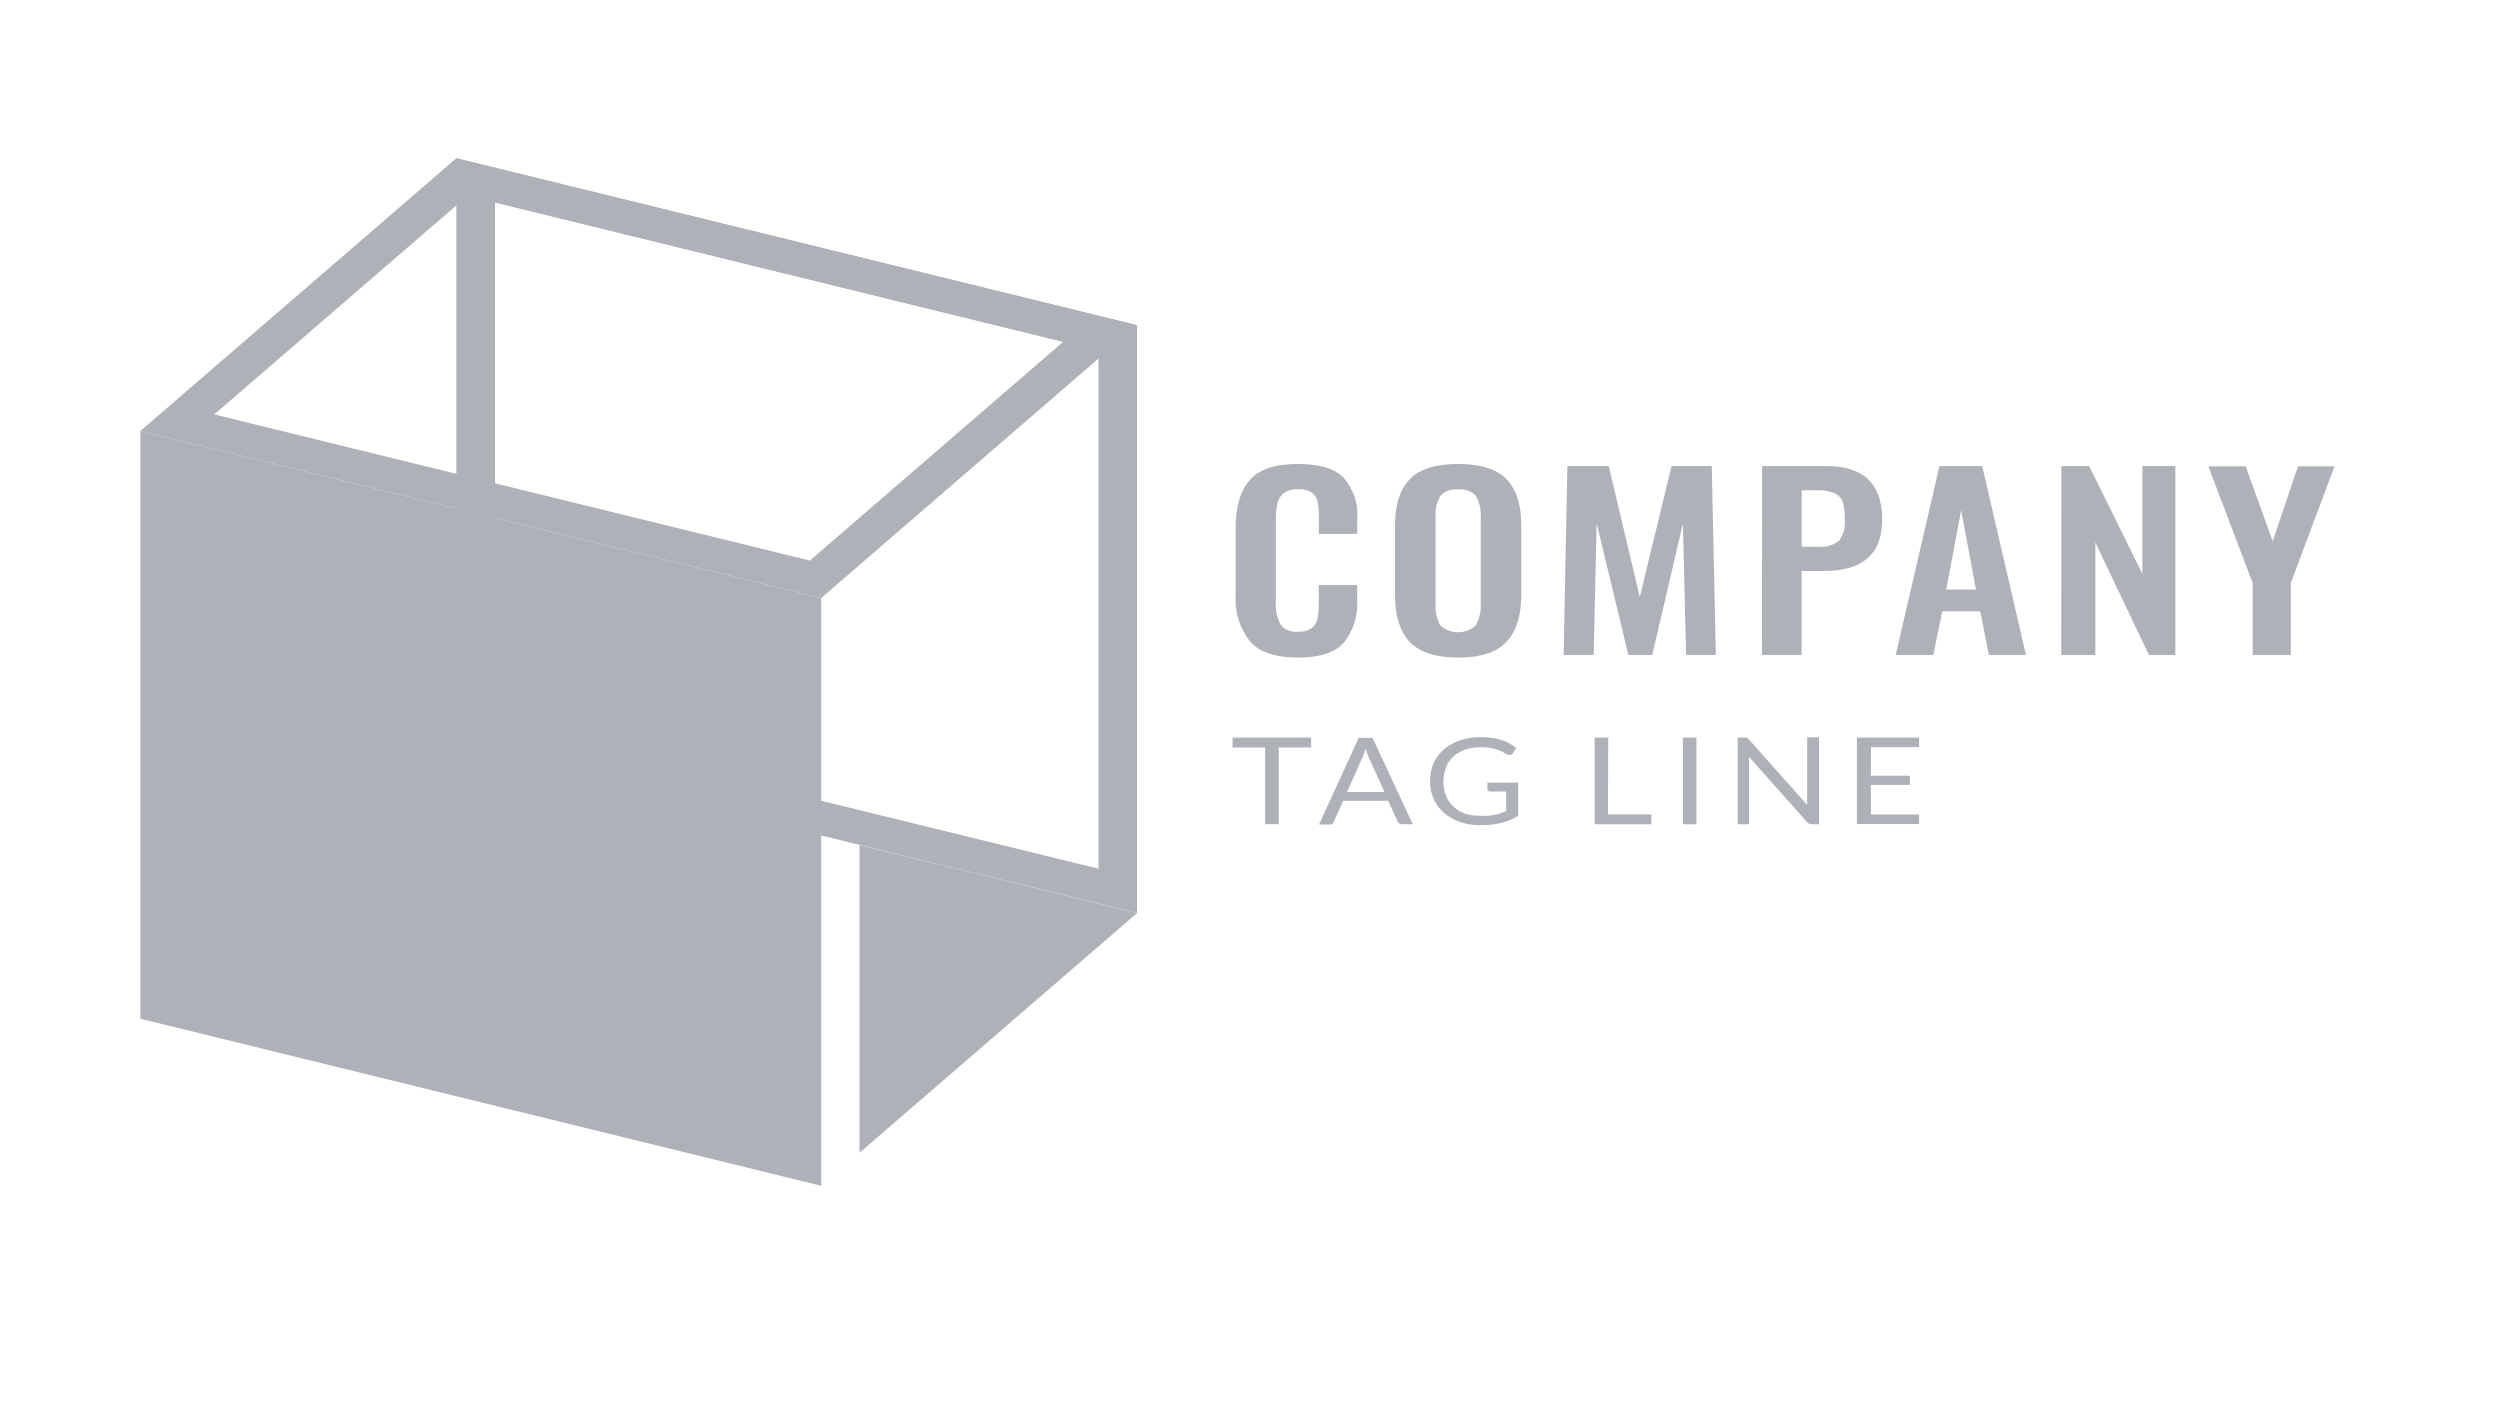
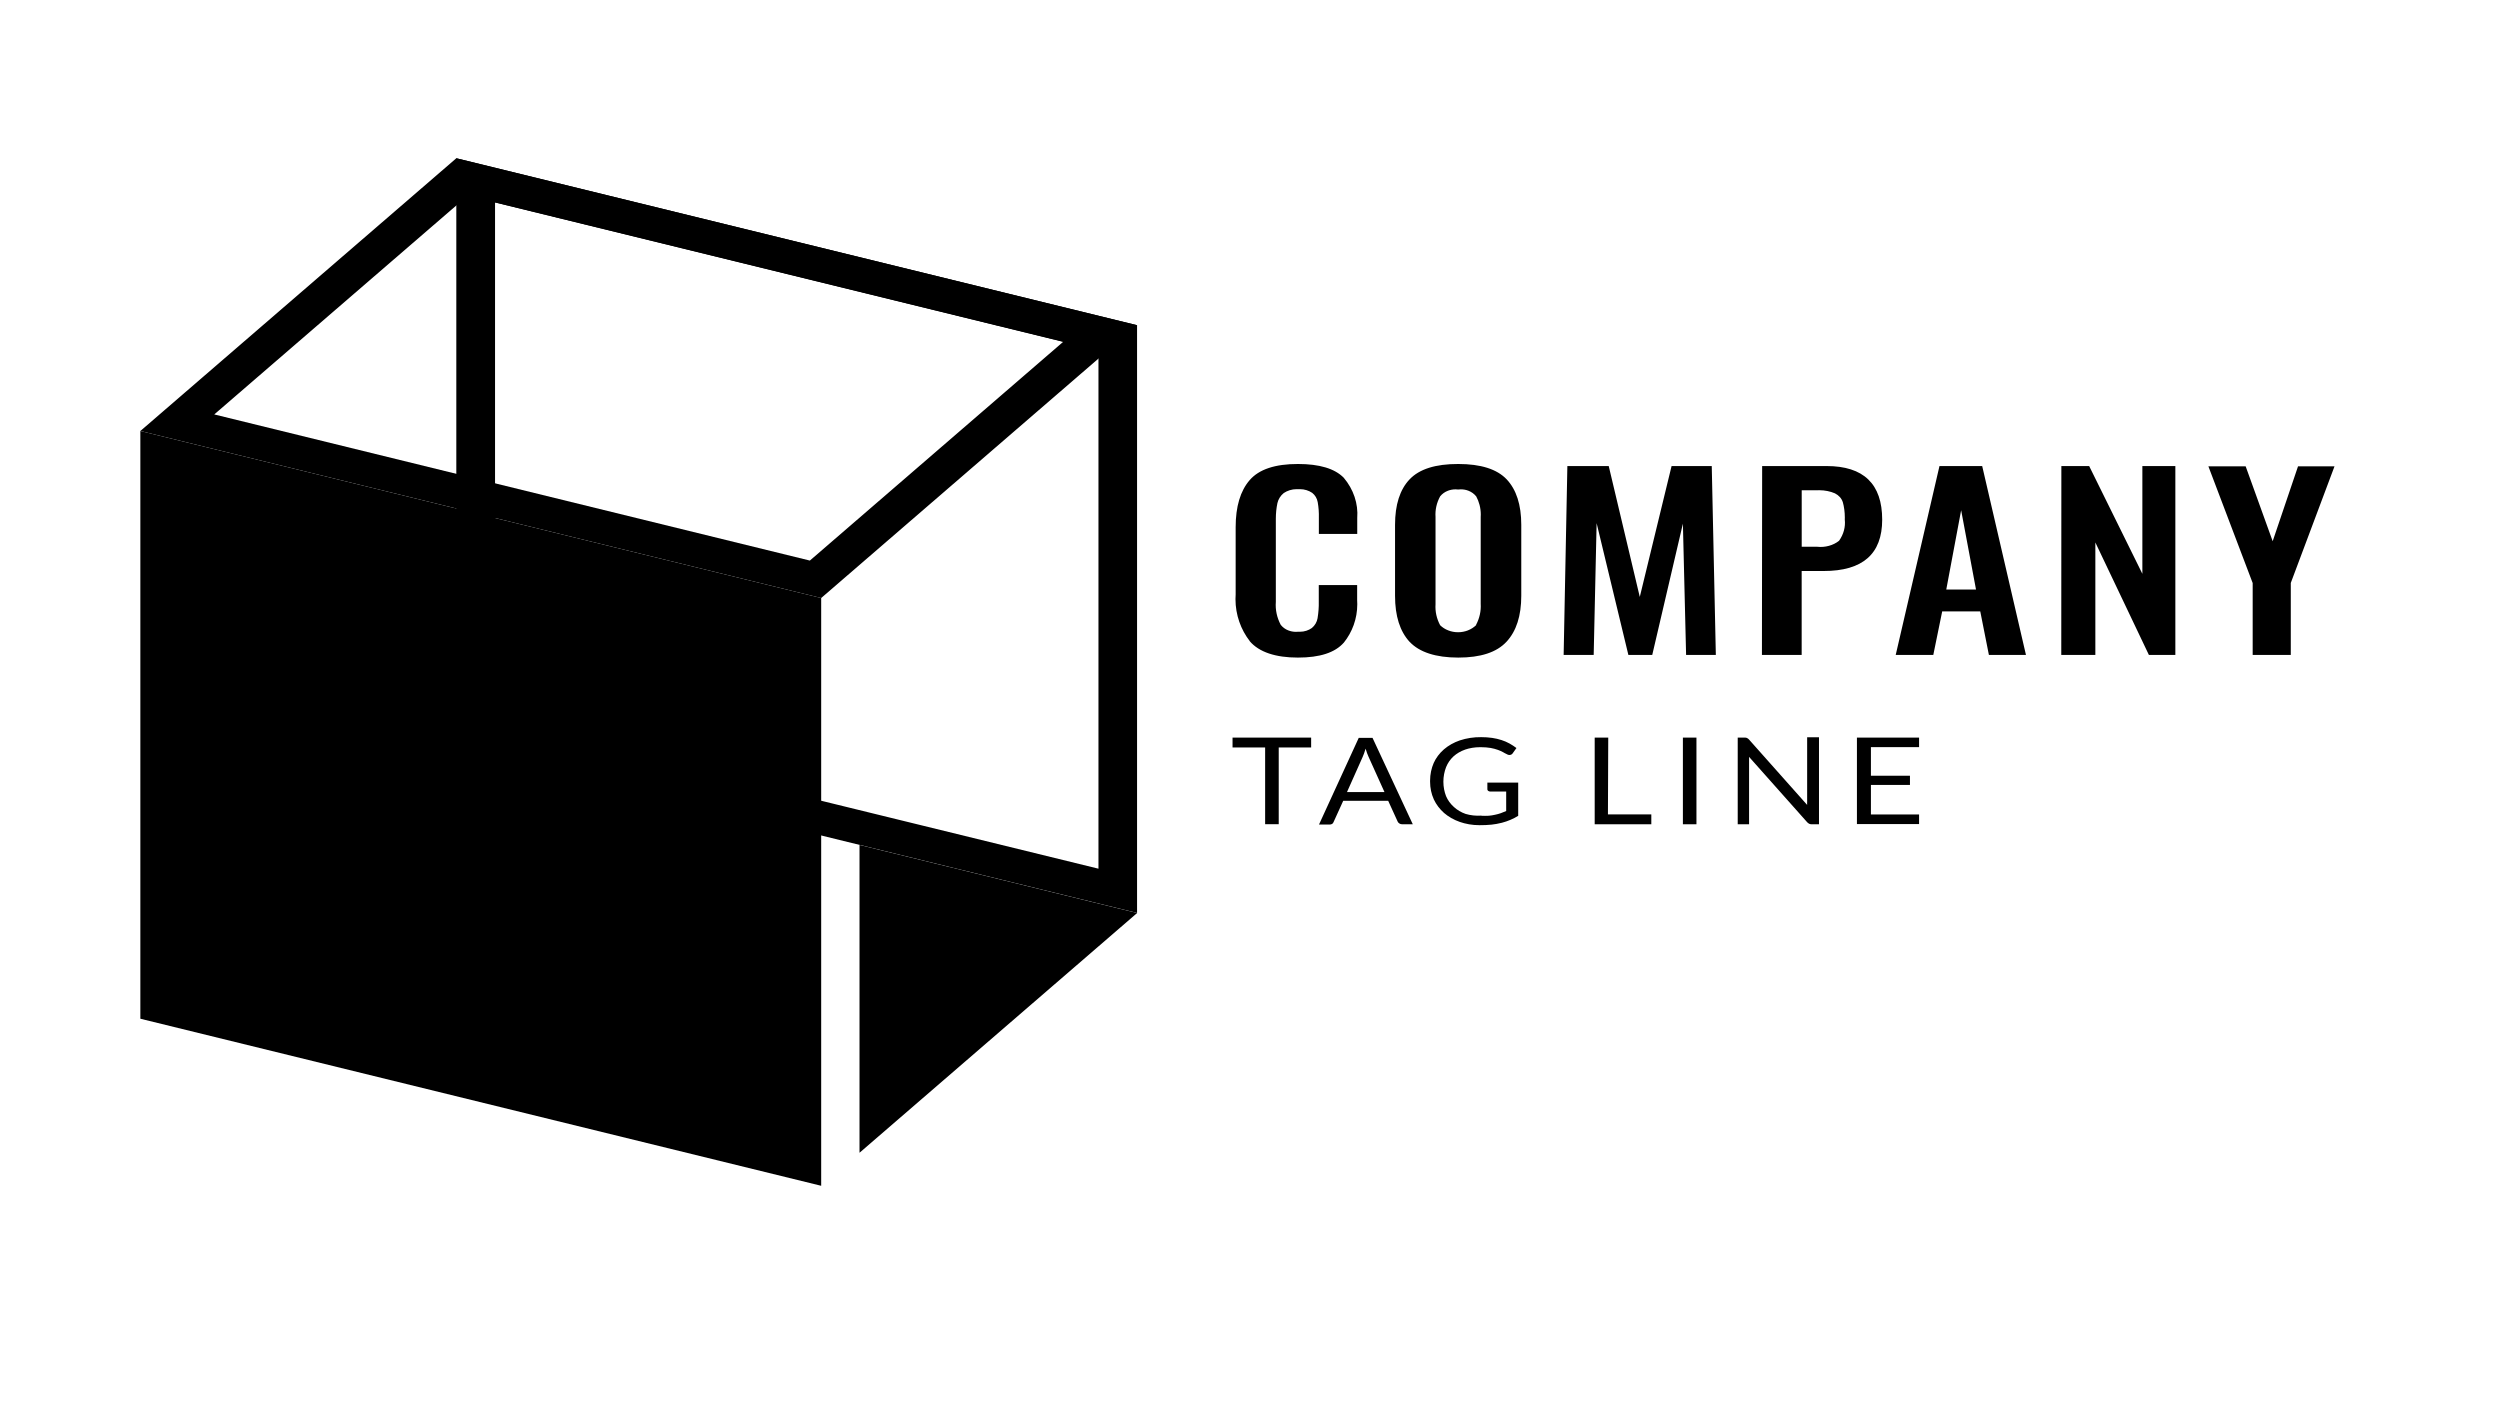
<svg xmlns="http://www.w3.org/2000/svg" version="1.1" width="57" height="32" viewBox="0 0 57 32">
-   <path fill="#afb1b8" d="M28.495 14.618c-0.203-0.262-0.326-0.596-0.326-0.958 0-0.036 0.001-0.071 0.004-0.107l-0 0.005v-1.538c0-0.471 0.107-0.829 0.321-1.075 0.213-0.245 0.581-0.367 1.101-0.366 0.489 0 0.837 0.105 1.042 0.313 0.224 0.266 0.333 0.591 0.308 0.92v0.362h-0.875v-0.366c0.003-0.119-0.005-0.239-0.026-0.358-0.015-0.087-0.060-0.161-0.125-0.212l-0.001-0.001c-0.079-0.053-0.175-0.084-0.279-0.084-0.013 0-0.026 0.001-0.039 0.001l0.002-0c-0.011-0.001-0.025-0.001-0.038-0.001-0.11 0-0.212 0.033-0.297 0.090l0.002-0.001c-0.072 0.058-0.124 0.139-0.145 0.232l-0 0.003c-0.022 0.105-0.035 0.226-0.035 0.351 0 0.010 0 0.021 0 0.031l-0-0.002v1.866c-0.014 0.18 0.025 0.36 0.112 0.524 0.045 0.056 0.104 0.1 0.172 0.126l0.003 0.001c0.051 0.020 0.111 0.032 0.173 0.032 0.019 0 0.037-0.001 0.055-0.003l-0.002 0c0.011 0.001 0.024 0.001 0.037 0.001 0.102 0 0.197-0.032 0.274-0.087l-0.002 0.001c0.068-0.056 0.115-0.135 0.13-0.224l0-0.002c0.020-0.124 0.030-0.249 0.027-0.374v-0.379h0.875v0.346c0.002 0.027 0.003 0.059 0.003 0.091 0 0.332-0.115 0.638-0.308 0.878l0.002-0.003c-0.201 0.228-0.544 0.342-1.048 0.342s-0.884-0.122-1.1-0.376zM32.139 14.634c-0.221-0.24-0.332-0.588-0.332-1.050v-1.618c0-0.457 0.11-0.803 0.332-1.037s0.59-0.351 1.109-0.35c0.515 0 0.882 0.117 1.104 0.35 0.221 0.235 0.333 0.58 0.333 1.037v1.617c0 0.457-0.112 0.807-0.337 1.049s-0.59 0.361-1.1 0.361-0.886-0.122-1.109-0.36zM33.655 14.245c0.079-0.149 0.115-0.314 0.105-0.478v-1.981c0.001-0.016 0.002-0.035 0.002-0.053 0-0.152-0.039-0.296-0.107-0.421l0.002 0.005c-0.046-0.057-0.107-0.101-0.176-0.128l-0.003-0.001c-0.051-0.020-0.11-0.031-0.171-0.031-0.021 0-0.042 0.001-0.062 0.004l0.002-0c-0.018-0.002-0.038-0.004-0.059-0.004-0.062 0-0.121 0.011-0.176 0.032l0.003-0.001c-0.072 0.027-0.133 0.071-0.179 0.128l-0.001 0.001c-0.080 0.147-0.116 0.308-0.105 0.469v1.99c-0.011 0.165 0.025 0.329 0.105 0.479 0.051 0.050 0.114 0.091 0.185 0.118 0.067 0.027 0.144 0.042 0.225 0.042s0.158-0.016 0.229-0.044l-0.004 0.001c0.071-0.028 0.133-0.068 0.185-0.118v-0.010zM35.737 10.626h0.942l0.708 2.984 0.725-2.984h0.916l0.093 4.307h-0.678l-0.073-2.994-0.699 2.994h-0.544l-0.724-3.005-0.067 3.005h-0.685l0.085-4.307zM40.178 10.626h1.468c0.845 0 1.268 0.408 1.268 1.223 0 0.781-0.445 1.171-1.336 1.17h-0.5v1.914h-0.906l0.005-4.308zM41.432 12.466c0.090 0.010 0.18 0.003 0.267-0.021 0.085-0.023 0.165-0.062 0.231-0.115 0.104-0.146 0.15-0.316 0.131-0.486 0.001-0.014 0.001-0.031 0.001-0.047 0-0.122-0.016-0.241-0.047-0.353l0.002 0.009c-0.014-0.046-0.037-0.085-0.067-0.119l0 0c-0.032-0.035-0.070-0.064-0.112-0.085l-0.002-0.001c-0.105-0.045-0.228-0.071-0.357-0.071-0.017 0-0.033 0-0.050 0.001l0.002-0h-0.352v1.288h0.352zM44.221 10.626h0.973l0.998 4.307h-0.845l-0.197-0.993h-0.868l-0.203 0.993h-0.857l0.998-4.307zM45.053 13.441l-0.339-1.808-0.339 1.808h0.677zM46.998 10.626h0.635l1.213 2.457v-2.457h0.752v4.307h-0.603l-1.221-2.565v2.565h-0.777l0.002-4.307zM51.36 13.291l-1.009-2.659h0.85l0.616 1.708 0.578-1.708h0.832l-0.997 2.659v1.642h-0.869v-1.643zM29.894 16.817v0.225h-0.739v1.75h-0.31v-1.75h-0.743v-0.225h1.792zM32.211 18.793h-0.239c-0.002 0-0.004 0-0.007 0-0.023 0-0.044-0.007-0.061-0.019l0 0c-0.017-0.011-0.031-0.026-0.039-0.045l-0-0.001-0.214-0.469h-1.026l-0.213 0.469c-0.007 0.021-0.018 0.039-0.033 0.053l-0 0c-0.017 0.012-0.039 0.019-0.061 0.019-0.002 0-0.004-0-0.006-0h-0.239l0.906-1.976h0.315l0.917 1.968zM30.711 18.059h0.855l-0.363-0.804c-0.023-0.051-0.046-0.112-0.064-0.176l-0.003-0.010c-0.013 0.037-0.023 0.074-0.034 0.105l-0.033 0.083-0.358 0.803zM33.773 18.599c0.057 0.003 0.114 0.003 0.171 0 0.049-0.004 0.097-0.012 0.145-0.023 0.044-0.009 0.088-0.021 0.131-0.036 0.040-0.014 0.080-0.031 0.121-0.049v-0.444h-0.362c-0.001 0-0.002 0-0.003 0-0.017 0-0.033-0.006-0.046-0.016l0 0c-0.006-0.004-0.010-0.010-0.014-0.016l-0-0c-0.003-0.005-0.004-0.011-0.004-0.018 0-0.001 0-0.001 0-0.002v0-0.151h0.703v0.757c-0.11 0.068-0.237 0.123-0.372 0.158l-0.010 0.002c-0.075 0.019-0.15 0.033-0.227 0.041-0.088 0.009-0.176 0.012-0.265 0.012-0.003 0-0.007 0-0.012 0-0.159 0-0.312-0.027-0.455-0.077l0.010 0.003c-0.14-0.049-0.26-0.119-0.364-0.208l0.002 0.001c-0.097-0.086-0.176-0.19-0.231-0.307l-0.002-0.006c-0.053-0.117-0.083-0.253-0.083-0.397 0-0.004 0-0.009 0-0.013v0.001c-0-0.004-0-0.008-0-0.012 0-0.145 0.030-0.283 0.084-0.407l-0.003 0.007c0.052-0.117 0.132-0.224 0.234-0.313 0.103-0.089 0.227-0.158 0.363-0.205 0.155-0.051 0.32-0.076 0.485-0.074 0.084 0 0.169 0.005 0.252 0.017 0.074 0.011 0.146 0.027 0.215 0.050 0.064 0.020 0.124 0.047 0.181 0.078 0.055 0.031 0.108 0.065 0.158 0.103l-0.087 0.122c-0.007 0.011-0.017 0.020-0.029 0.026l-0 0c-0.012 0.007-0.026 0.010-0.042 0.011h-0c-0.021-0-0.040-0.006-0.057-0.016l0.001 0c-0.037-0.017-0.066-0.033-0.094-0.050l0.005 0.003c-0.034-0.019-0.074-0.037-0.115-0.052l-0.006-0.002c-0.046-0.017-0.102-0.032-0.16-0.043l-0.007-0.001c-0.065-0.011-0.141-0.017-0.218-0.017-0.004 0-0.008 0-0.013 0h0.001c-0.003-0-0.007-0-0.011-0-0.121 0-0.238 0.020-0.346 0.057l0.008-0.002c-0.101 0.035-0.192 0.088-0.267 0.156-0.072 0.067-0.129 0.149-0.166 0.241l-0.002 0.005c-0.038 0.098-0.061 0.211-0.061 0.329s0.022 0.232 0.063 0.336l-0.002-0.006c0.039 0.093 0.101 0.178 0.181 0.249 0.074 0.068 0.164 0.121 0.264 0.156 0.115 0.034 0.237 0.047 0.359 0.039zM36.661 18.568h0.989v0.225h-1.291v-1.976h0.309l-0.007 1.75zM38.679 18.793h-0.309v-1.976h0.309v1.976zM39.832 16.827c0.019 0.009 0.034 0.021 0.047 0.036l0 0 1.324 1.489c-0.001-0.011-0.001-0.023-0.001-0.035s0-0.025 0.001-0.037l-0 0.002v-1.472h0.27v1.984h-0.156c-0.003 0-0.007 0-0.010 0-0.021 0-0.040-0.004-0.058-0.012l0.001 0c-0.019-0.010-0.035-0.022-0.048-0.037l-0-0-1.323-1.488v1.536h-0.259v-1.976h0.161c0.018 0 0.035 0.003 0.051 0.009zM43.755 16.817v0.217h-1.098v0.652h0.89v0.21h-0.89v0.674h1.098v0.218h-1.417v-1.971h1.417zM11.287 4.615l13.758 3.373v11.818l-13.758-3.371v-11.821zM10.404 3.608v13.401l15.521 3.806v-13.4l-15.521-3.807z" />
-   <path fill="#afb1b8" d="M18.723 27.036l-15.523-3.809v-13.4l15.523 3.808v13.401z" />
-   <path fill="#afb1b8" d="M10.662 4.463l13.578 3.331-5.775 4.987-13.58-3.332 5.776-4.986zM10.404 3.608l-7.204 6.219 15.523 3.808 7.203-6.22-15.521-3.807zM19.597 26.283l6.329-5.466-6.329-1.552v7.019z" />
+   <path d="M28.495 14.618c-0.203-0.262-0.326-0.596-0.326-0.958 0-0.036 0.001-0.071 0.004-0.107l-0 0.005v-1.538c0-0.471 0.107-0.829 0.321-1.075 0.213-0.245 0.581-0.367 1.101-0.366 0.489 0 0.837 0.105 1.042 0.313 0.224 0.266 0.333 0.591 0.308 0.92v0.362h-0.875v-0.366c0.003-0.119-0.005-0.239-0.026-0.358-0.015-0.087-0.060-0.161-0.125-0.212l-0.001-0.001c-0.079-0.053-0.175-0.084-0.279-0.084-0.013 0-0.026 0.001-0.039 0.001l0.002-0c-0.011-0.001-0.025-0.001-0.038-0.001-0.11 0-0.212 0.033-0.297 0.090l0.002-0.001c-0.072 0.058-0.124 0.139-0.145 0.232l-0 0.003c-0.022 0.105-0.035 0.226-0.035 0.351 0 0.010 0 0.021 0 0.031l-0-0.002v1.866c-0.014 0.18 0.025 0.36 0.112 0.524 0.045 0.056 0.104 0.1 0.172 0.126l0.003 0.001c0.051 0.020 0.111 0.032 0.173 0.032 0.019 0 0.037-0.001 0.055-0.003l-0.002 0c0.011 0.001 0.024 0.001 0.037 0.001 0.102 0 0.197-0.032 0.274-0.087l-0.002 0.001c0.068-0.056 0.115-0.135 0.13-0.224l0-0.002c0.020-0.124 0.030-0.249 0.027-0.374v-0.379h0.875v0.346c0.002 0.027 0.003 0.059 0.003 0.091 0 0.332-0.115 0.638-0.308 0.878l0.002-0.003c-0.201 0.228-0.544 0.342-1.048 0.342s-0.884-0.122-1.1-0.376zM32.139 14.634c-0.221-0.24-0.332-0.588-0.332-1.050v-1.618c0-0.457 0.11-0.803 0.332-1.037s0.59-0.351 1.109-0.35c0.515 0 0.882 0.117 1.104 0.35 0.221 0.235 0.333 0.58 0.333 1.037v1.617c0 0.457-0.112 0.807-0.337 1.049s-0.59 0.361-1.1 0.361-0.886-0.122-1.109-0.36zM33.655 14.245c0.079-0.149 0.115-0.314 0.105-0.478v-1.981c0.001-0.016 0.002-0.035 0.002-0.053 0-0.152-0.039-0.296-0.107-0.421l0.002 0.005c-0.046-0.057-0.107-0.101-0.176-0.128l-0.003-0.001c-0.051-0.020-0.11-0.031-0.171-0.031-0.021 0-0.042 0.001-0.062 0.004l0.002-0c-0.018-0.002-0.038-0.004-0.059-0.004-0.062 0-0.121 0.011-0.176 0.032l0.003-0.001c-0.072 0.027-0.133 0.071-0.179 0.128l-0.001 0.001c-0.080 0.147-0.116 0.308-0.105 0.469v1.99c-0.011 0.165 0.025 0.329 0.105 0.479 0.051 0.050 0.114 0.091 0.185 0.118 0.067 0.027 0.144 0.042 0.225 0.042s0.158-0.016 0.229-0.044l-0.004 0.001c0.071-0.028 0.133-0.068 0.185-0.118v-0.010zM35.737 10.626h0.942l0.708 2.984 0.725-2.984h0.916l0.093 4.307h-0.678l-0.073-2.994-0.699 2.994h-0.544l-0.724-3.005-0.067 3.005h-0.685l0.085-4.307zM40.178 10.626h1.468c0.845 0 1.268 0.408 1.268 1.223 0 0.781-0.445 1.171-1.336 1.17h-0.5v1.914h-0.906l0.005-4.308zM41.432 12.466c0.090 0.010 0.18 0.003 0.267-0.021 0.085-0.023 0.165-0.062 0.231-0.115 0.104-0.146 0.15-0.316 0.131-0.486 0.001-0.014 0.001-0.031 0.001-0.047 0-0.122-0.016-0.241-0.047-0.353l0.002 0.009c-0.014-0.046-0.037-0.085-0.067-0.119l0 0c-0.032-0.035-0.070-0.064-0.112-0.085l-0.002-0.001c-0.105-0.045-0.228-0.071-0.357-0.071-0.017 0-0.033 0-0.050 0.001l0.002-0h-0.352v1.288h0.352zM44.221 10.626h0.973l0.998 4.307h-0.845l-0.197-0.993h-0.868l-0.203 0.993h-0.857l0.998-4.307zM45.053 13.441l-0.339-1.808-0.339 1.808h0.677zM46.998 10.626h0.635l1.213 2.457v-2.457h0.752v4.307h-0.603l-1.221-2.565v2.565h-0.777l0.002-4.307zM51.36 13.291l-1.009-2.659h0.85l0.616 1.708 0.578-1.708h0.832l-0.997 2.659v1.642h-0.869v-1.643zM29.894 16.817v0.225h-0.739v1.75h-0.31v-1.75h-0.743v-0.225h1.792zM32.211 18.793h-0.239c-0.002 0-0.004 0-0.007 0-0.023 0-0.044-0.007-0.061-0.019l0 0c-0.017-0.011-0.031-0.026-0.039-0.045l-0-0.001-0.214-0.469h-1.026l-0.213 0.469c-0.007 0.021-0.018 0.039-0.033 0.053l-0 0c-0.017 0.012-0.039 0.019-0.061 0.019-0.002 0-0.004-0-0.006-0h-0.239l0.906-1.976h0.315l0.917 1.968zM30.711 18.059h0.855l-0.363-0.804c-0.023-0.051-0.046-0.112-0.064-0.176l-0.003-0.010c-0.013 0.037-0.023 0.074-0.034 0.105l-0.033 0.083-0.358 0.803zM33.773 18.599c0.057 0.003 0.114 0.003 0.171 0 0.049-0.004 0.097-0.012 0.145-0.023 0.044-0.009 0.088-0.021 0.131-0.036 0.040-0.014 0.080-0.031 0.121-0.049v-0.444h-0.362c-0.001 0-0.002 0-0.003 0-0.017 0-0.033-0.006-0.046-0.016l0 0c-0.006-0.004-0.010-0.010-0.014-0.016l-0-0c-0.003-0.005-0.004-0.011-0.004-0.018 0-0.001 0-0.001 0-0.002v0-0.151h0.703v0.757c-0.11 0.068-0.237 0.123-0.372 0.158l-0.010 0.002c-0.075 0.019-0.15 0.033-0.227 0.041-0.088 0.009-0.176 0.012-0.265 0.012-0.003 0-0.007 0-0.012 0-0.159 0-0.312-0.027-0.455-0.077l0.010 0.003c-0.14-0.049-0.26-0.119-0.364-0.208l0.002 0.001c-0.097-0.086-0.176-0.19-0.231-0.307l-0.002-0.006c-0.053-0.117-0.083-0.253-0.083-0.397 0-0.004 0-0.009 0-0.013v0.001c-0-0.004-0-0.008-0-0.012 0-0.145 0.030-0.283 0.084-0.407l-0.003 0.007c0.052-0.117 0.132-0.224 0.234-0.313 0.103-0.089 0.227-0.158 0.363-0.205 0.155-0.051 0.32-0.076 0.485-0.074 0.084 0 0.169 0.005 0.252 0.017 0.074 0.011 0.146 0.027 0.215 0.050 0.064 0.020 0.124 0.047 0.181 0.078 0.055 0.031 0.108 0.065 0.158 0.103l-0.087 0.122c-0.007 0.011-0.017 0.020-0.029 0.026l-0 0c-0.012 0.007-0.026 0.010-0.042 0.011h-0c-0.021-0-0.040-0.006-0.057-0.016l0.001 0c-0.037-0.017-0.066-0.033-0.094-0.050l0.005 0.003c-0.034-0.019-0.074-0.037-0.115-0.052l-0.006-0.002c-0.046-0.017-0.102-0.032-0.16-0.043l-0.007-0.001c-0.065-0.011-0.141-0.017-0.218-0.017-0.004 0-0.008 0-0.013 0h0.001c-0.003-0-0.007-0-0.011-0-0.121 0-0.238 0.020-0.346 0.057l0.008-0.002c-0.101 0.035-0.192 0.088-0.267 0.156-0.072 0.067-0.129 0.149-0.166 0.241l-0.002 0.005c-0.038 0.098-0.061 0.211-0.061 0.329s0.022 0.232 0.063 0.336l-0.002-0.006c0.039 0.093 0.101 0.178 0.181 0.249 0.074 0.068 0.164 0.121 0.264 0.156 0.115 0.034 0.237 0.047 0.359 0.039zM36.661 18.568h0.989v0.225h-1.291v-1.976h0.309l-0.007 1.75zM38.679 18.793h-0.309v-1.976h0.309v1.976zM39.832 16.827c0.019 0.009 0.034 0.021 0.047 0.036l0 0 1.324 1.489c-0.001-0.011-0.001-0.023-0.001-0.035s0-0.025 0.001-0.037l-0 0.002v-1.472h0.27v1.984h-0.156c-0.003 0-0.007 0-0.010 0-0.021 0-0.040-0.004-0.058-0.012l0.001 0c-0.019-0.010-0.035-0.022-0.048-0.037l-0-0-1.323-1.488v1.536h-0.259v-1.976h0.161c0.018 0 0.035 0.003 0.051 0.009zM43.755 16.817v0.217h-1.098v0.652h0.89v0.21h-0.89v0.674h1.098v0.218h-1.417v-1.971h1.417zM11.287 4.615l13.758 3.373v11.818l-13.758-3.371v-11.821zM10.404 3.608v13.401l15.521 3.806v-13.4l-15.521-3.807z" />
+   <path d="M18.723 27.036l-15.523-3.809v-13.4l15.523 3.808v13.401z" />
+   <path d="M10.662 4.463l13.578 3.331-5.775 4.987-13.58-3.332 5.776-4.986zM10.404 3.608l-7.204 6.219 15.523 3.808 7.203-6.22-15.521-3.807zM19.597 26.283l6.329-5.466-6.329-1.552v7.019z" />
</svg>
